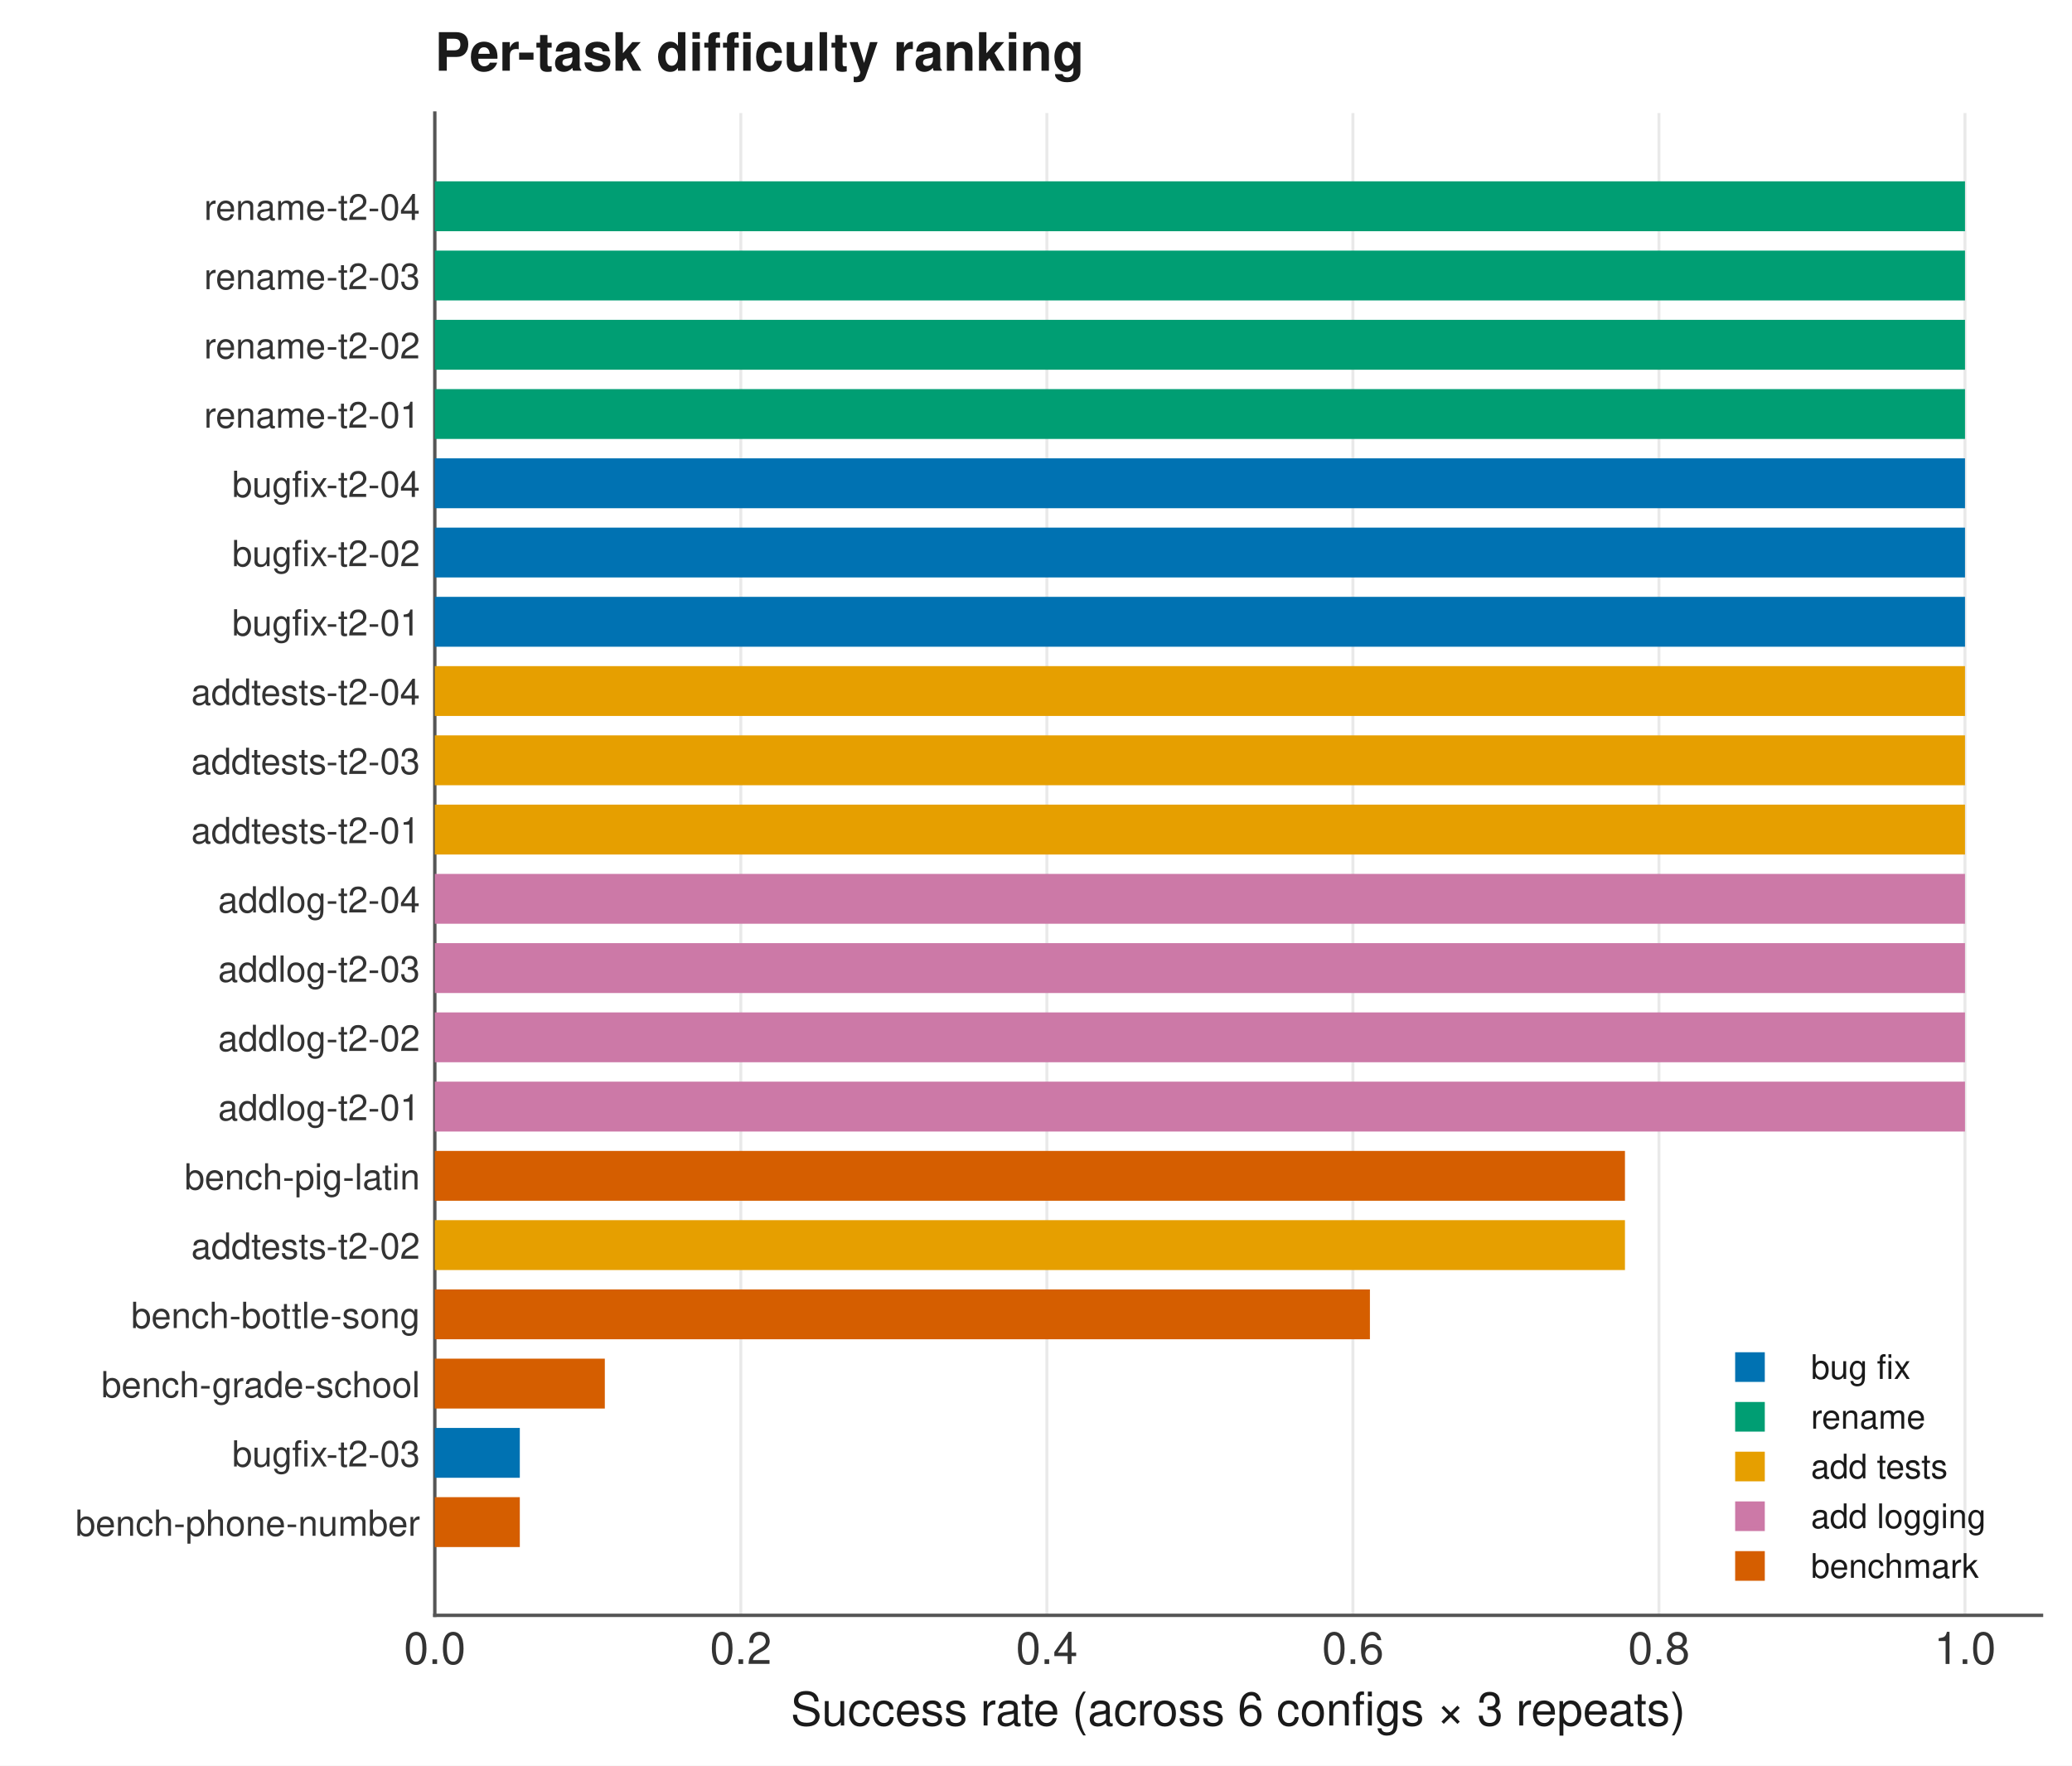
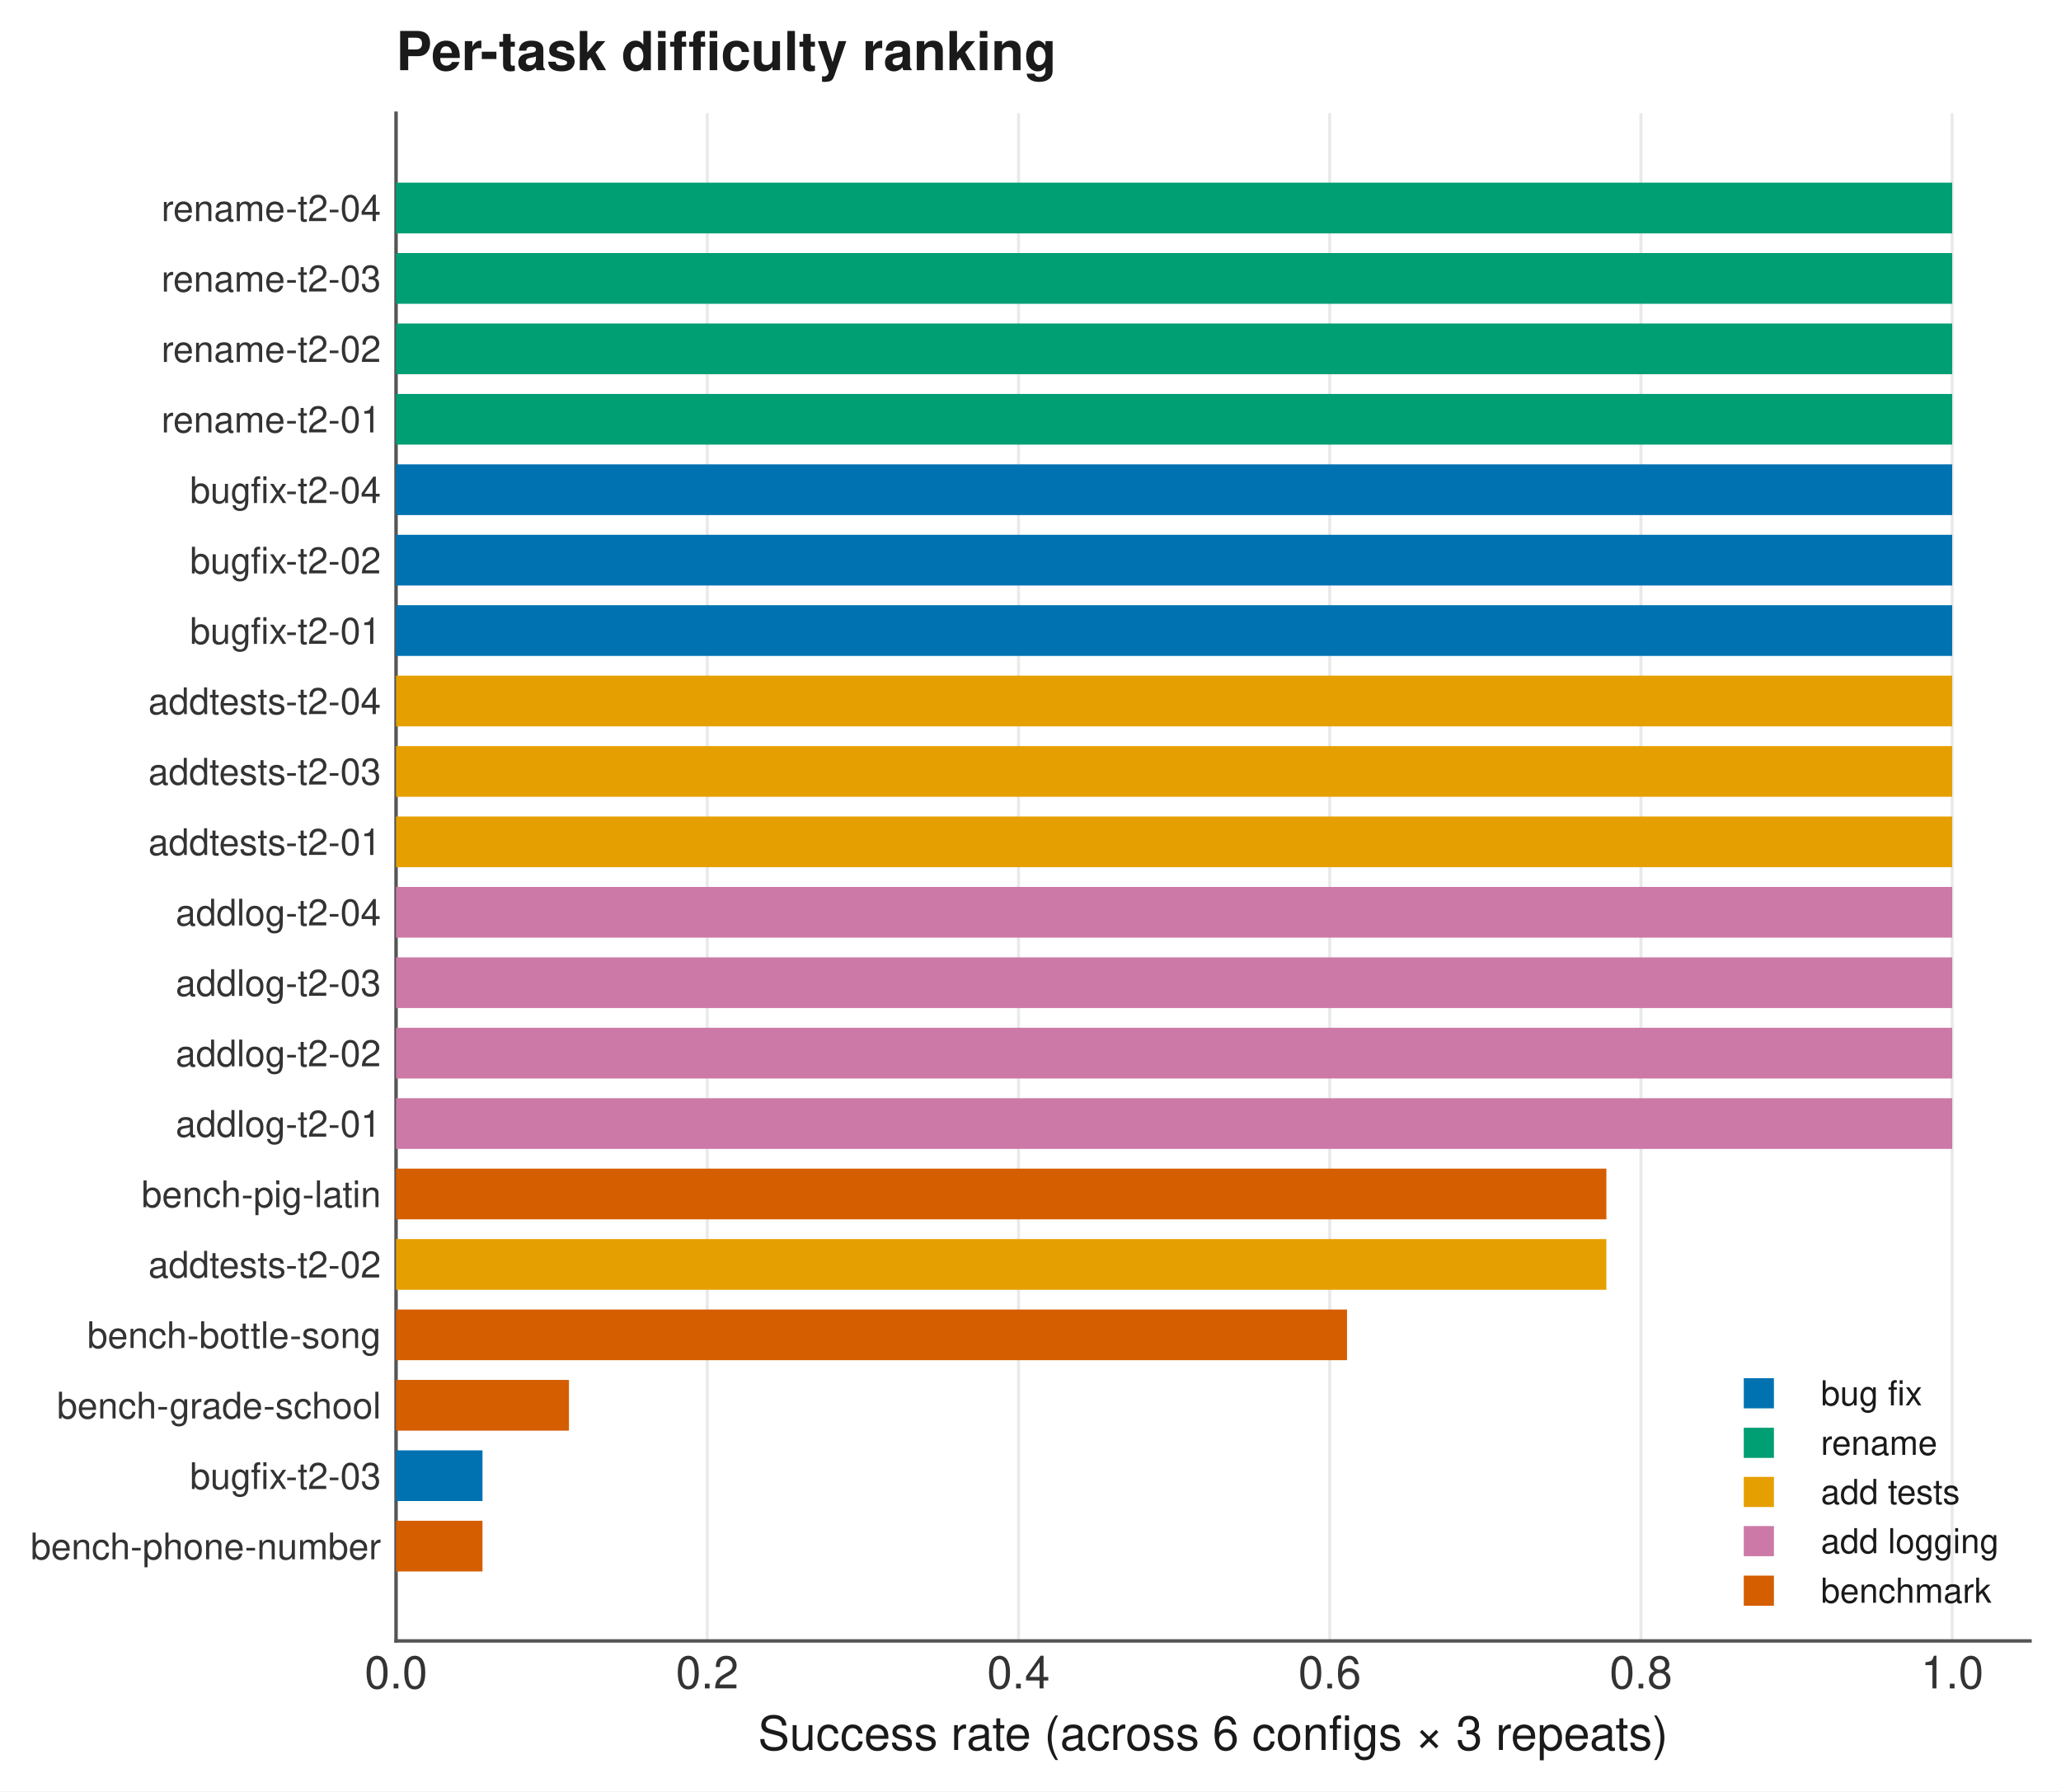
- <svg xmlns="http://www.w3.org/2000/svg" xmlns:xlink="http://www.w3.org/1999/xlink" width="489.322pt" height="417.022pt" viewBox="0 0 489.322 417.022" version="1.1">
+ <svg xmlns="http://www.w3.org/2000/svg" xmlns:xlink="http://www.w3.org/1999/xlink" width="478.609pt" height="416.07pt" viewBox="0 0 478.609 416.07" version="1.1">
  <defs>
    <style type="text/css">*{stroke-linejoin: round; stroke-linecap: butt}</style>
  </defs>
  <g id="figure_1">
    <g id="patch_1">
-       <path d="M 0 417.022  L 489.322 417.022  L 489.322 0  L 0 0  z " style="fill: #ffffff" />
+       <path d="M -0 416.07 L 478.609 416.07 L 478.609 0 L -0 0 z " style="fill: #ffffff" />
    </g>
    <g id="axes_1">
      <g id="patch_2">
-         <path d="M 102.682 381.514  L 482.122 381.514  L 482.122 26.698  L 102.682 26.698  z " style="fill: #ffffff" />
+         <path d="M 91.969 381.11 L 471.409 381.11 L 471.409 26.294 L 91.969 26.294 z " style="fill: #ffffff" />
      </g>
      <g id="matplotlib.axis_1">
        <g id="xtick_1">
          <g id="line2d_1">
-             <path d="M 102.682 381.514  L 102.682 26.698  " clip-path="url(#pb0997cccf2)" style="fill: none; stroke: #e9e9e9; stroke-width: 0.7; stroke-linecap: square" />
+             <path d="M 91.969 381.11 L 91.969 26.294 " clip-path="url(#p337d3f9222)" style="fill: none; stroke: #e9e9e9; stroke-width: 0.7; stroke-linecap: square" />
          </g>
          <g id="line2d_2" />
          <g id="text_1">
-             <text style="font-size: 10.5px; font-family: 'Helvetica', 'Arial', 'DejaVu Sans', sans-serif; text-anchor: middle; fill: #333333" x="102.682" y="392.992" transform="rotate(-0 102.682 392.9924)">0.0</text>
+             <text style="font-size: 10.5px; font-family: 'Helvetica', 'Arial', 'DejaVu Sans', sans-serif; text-anchor: middle; fill: #333333" x="91.969" y="392.142" transform="rotate(-0 91.9693 392.1419)">0.0</text>
          </g>
        </g>
        <g id="xtick_2">
          <g id="line2d_3">
-             <path d="M 174.956 381.514  L 174.956 26.698  " clip-path="url(#pb0997cccf2)" style="fill: none; stroke: #e9e9e9; stroke-width: 0.7; stroke-linecap: square" />
+             <path d="M 164.244 381.11 L 164.244 26.294 " clip-path="url(#p337d3f9222)" style="fill: none; stroke: #e9e9e9; stroke-width: 0.7; stroke-linecap: square" />
          </g>
          <g id="line2d_4" />
          <g id="text_2">
-             <text style="font-size: 10.5px; font-family: 'Helvetica', 'Arial', 'DejaVu Sans', sans-serif; text-anchor: middle; fill: #333333" x="174.956" y="392.992" transform="rotate(-0 174.9562 392.9924)">0.2</text>
+             <text style="font-size: 10.5px; font-family: 'Helvetica', 'Arial', 'DejaVu Sans', sans-serif; text-anchor: middle; fill: #333333" x="164.244" y="392.142" transform="rotate(-0 164.2436 392.1419)">0.2</text>
          </g>
        </g>
        <g id="xtick_3">
          <g id="line2d_5">
-             <path d="M 247.231 381.514  L 247.231 26.698  " clip-path="url(#pb0997cccf2)" style="fill: none; stroke: #e9e9e9; stroke-width: 0.7; stroke-linecap: square" />
+             <path d="M 236.518 381.11 L 236.518 26.294 " clip-path="url(#p337d3f9222)" style="fill: none; stroke: #e9e9e9; stroke-width: 0.7; stroke-linecap: square" />
          </g>
          <g id="line2d_6" />
          <g id="text_3">
-             <text style="font-size: 10.5px; font-family: 'Helvetica', 'Arial', 'DejaVu Sans', sans-serif; text-anchor: middle; fill: #333333" x="247.231" y="392.992" transform="rotate(-0 247.2305 392.9924)">0.4</text>
+             <text style="font-size: 10.5px; font-family: 'Helvetica', 'Arial', 'DejaVu Sans', sans-serif; text-anchor: middle; fill: #333333" x="236.518" y="392.142" transform="rotate(-0 236.5179 392.1419)">0.4</text>
          </g>
        </g>
        <g id="xtick_4">
          <g id="line2d_7">
-             <path d="M 319.505 381.514  L 319.505 26.698  " clip-path="url(#pb0997cccf2)" style="fill: none; stroke: #e9e9e9; stroke-width: 0.7; stroke-linecap: square" />
+             <path d="M 308.792 381.11 L 308.792 26.294 " clip-path="url(#p337d3f9222)" style="fill: none; stroke: #e9e9e9; stroke-width: 0.7; stroke-linecap: square" />
          </g>
          <g id="line2d_8" />
          <g id="text_4">
-             <text style="font-size: 10.5px; font-family: 'Helvetica', 'Arial', 'DejaVu Sans', sans-serif; text-anchor: middle; fill: #333333" x="319.505" y="392.992" transform="rotate(-0 319.5048 392.9924)">0.6</text>
+             <text style="font-size: 10.5px; font-family: 'Helvetica', 'Arial', 'DejaVu Sans', sans-serif; text-anchor: middle; fill: #333333" x="308.792" y="392.142" transform="rotate(-0 308.7922 392.1419)">0.6</text>
          </g>
        </g>
        <g id="xtick_5">
          <g id="line2d_9">
-             <path d="M 391.779 381.514  L 391.779 26.698  " clip-path="url(#pb0997cccf2)" style="fill: none; stroke: #e9e9e9; stroke-width: 0.7; stroke-linecap: square" />
+             <path d="M 381.066 381.11 L 381.066 26.294 " clip-path="url(#p337d3f9222)" style="fill: none; stroke: #e9e9e9; stroke-width: 0.7; stroke-linecap: square" />
          </g>
          <g id="line2d_10" />
          <g id="text_5">
-             <text style="font-size: 10.5px; font-family: 'Helvetica', 'Arial', 'DejaVu Sans', sans-serif; text-anchor: middle; fill: #333333" x="391.779" y="392.992" transform="rotate(-0 391.7791 392.9924)">0.8</text>
+             <text style="font-size: 10.5px; font-family: 'Helvetica', 'Arial', 'DejaVu Sans', sans-serif; text-anchor: middle; fill: #333333" x="381.066" y="392.142" transform="rotate(-0 381.0664 392.1419)">0.8</text>
          </g>
        </g>
        <g id="xtick_6">
          <g id="line2d_11">
-             <path d="M 464.053 381.514  L 464.053 26.698  " clip-path="url(#pb0997cccf2)" style="fill: none; stroke: #e9e9e9; stroke-width: 0.7; stroke-linecap: square" />
+             <path d="M 453.341 381.11 L 453.341 26.294 " clip-path="url(#p337d3f9222)" style="fill: none; stroke: #e9e9e9; stroke-width: 0.7; stroke-linecap: square" />
          </g>
          <g id="line2d_12" />
          <g id="text_6">
-             <text style="font-size: 10.5px; font-family: 'Helvetica', 'Arial', 'DejaVu Sans', sans-serif; text-anchor: middle; fill: #333333" x="464.053" y="392.992" transform="rotate(-0 464.0534 392.9924)">1.0</text>
+             <text style="font-size: 10.5px; font-family: 'Helvetica', 'Arial', 'DejaVu Sans', sans-serif; text-anchor: middle; fill: #333333" x="453.341" y="392.142" transform="rotate(-0 453.3407 392.1419)">1.0</text>
          </g>
        </g>
        <g id="text_7">
-           <text style="font-size: 11px; font-family: 'Helvetica', 'Arial', 'DejaVu Sans', sans-serif; text-anchor: middle; fill: #1a1a1a" x="292.402" y="407.534" transform="rotate(-0 292.402 407.5344)">Success rate (across 6 configs × 3 repeats)</text>
+           <text style="font-size: 11px; font-family: 'Helvetica', 'Arial', 'DejaVu Sans', sans-serif; text-anchor: middle; fill: #1a1a1a" x="281.689" y="406.436" transform="rotate(-0 281.6893 406.4361)">Success rate (across 6 configs × 3 repeats)</text>
        </g>
      </g>
      <g id="matplotlib.axis_2">
        <g id="ytick_1">
          <g id="line2d_13" />
          <g id="text_8">
-             <text style="font-size: 8.5px; font-family: 'Helvetica', 'Arial', 'DejaVu Sans', sans-serif; text-anchor: end; fill: #333333" x="99.182" y="362.727" transform="rotate(-0 99.18195 362.7269)">bench-phone-number</text>
+             <text style="font-size: 8.5px; font-family: 'Helvetica', 'Arial', 'DejaVu Sans', sans-serif; text-anchor: end; fill: #333333" x="88.469" y="362.152" transform="rotate(-0 88.4693 362.1519)">bench-phone-number</text>
          </g>
        </g>
        <g id="ytick_2">
          <g id="line2d_14" />
          <g id="text_9">
-             <text style="font-size: 8.5px; font-family: 'Helvetica', 'Arial', 'DejaVu Sans', sans-serif; text-anchor: end; fill: #333333" x="99.182" y="346.37" transform="rotate(-0 99.18195 346.3699)">bugfix-t2-03</text>
+             <text style="font-size: 8.5px; font-family: 'Helvetica', 'Arial', 'DejaVu Sans', sans-serif; text-anchor: end; fill: #333333" x="88.469" y="345.828" transform="rotate(-0 88.4693 345.8281)">bugfix-t2-03</text>
          </g>
        </g>
        <g id="ytick_3">
          <g id="line2d_15" />
          <g id="text_10">
-             <text style="font-size: 8.5px; font-family: 'Helvetica', 'Arial', 'DejaVu Sans', sans-serif; text-anchor: end; fill: #333333" x="99.182" y="330.013" transform="rotate(-0 99.18195 330.0129)">bench-grade-school</text>
+             <text style="font-size: 8.5px; font-family: 'Helvetica', 'Arial', 'DejaVu Sans', sans-serif; text-anchor: end; fill: #333333" x="88.469" y="329.438" transform="rotate(-0 88.4693 329.4379)">bench-grade-school</text>
          </g>
        </g>
        <g id="ytick_4">
          <g id="line2d_16" />
          <g id="text_11">
-             <text style="font-size: 8.5px; font-family: 'Helvetica', 'Arial', 'DejaVu Sans', sans-serif; text-anchor: end; fill: #333333" x="99.182" y="313.656" transform="rotate(-0 99.18195 313.6559)">bench-bottle-song</text>
+             <text style="font-size: 8.5px; font-family: 'Helvetica', 'Arial', 'DejaVu Sans', sans-serif; text-anchor: end; fill: #333333" x="88.469" y="313.081" transform="rotate(-0 88.4693 313.0809)">bench-bottle-song</text>
          </g>
        </g>
        <g id="ytick_5">
          <g id="line2d_17" />
          <g id="text_12">
-             <text style="font-size: 8.5px; font-family: 'Helvetica', 'Arial', 'DejaVu Sans', sans-serif; text-anchor: end; fill: #333333" x="99.182" y="297.299" transform="rotate(-0 99.18195 297.2989)">addtests-t2-02</text>
+             <text style="font-size: 8.5px; font-family: 'Helvetica', 'Arial', 'DejaVu Sans', sans-serif; text-anchor: end; fill: #333333" x="88.469" y="296.714" transform="rotate(-0 88.4693 296.714)">addtests-t2-02</text>
          </g>
        </g>
        <g id="ytick_6">
          <g id="line2d_18" />
          <g id="text_13">
-             <text style="font-size: 8.5px; font-family: 'Helvetica', 'Arial', 'DejaVu Sans', sans-serif; text-anchor: end; fill: #333333" x="99.182" y="280.942" transform="rotate(-0 99.18195 280.9419)">bench-pig-latin</text>
+             <text style="font-size: 8.5px; font-family: 'Helvetica', 'Arial', 'DejaVu Sans', sans-serif; text-anchor: end; fill: #333333" x="88.469" y="280.367" transform="rotate(-0 88.4693 280.3669)">bench-pig-latin</text>
          </g>
        </g>
        <g id="ytick_7">
          <g id="line2d_19" />
          <g id="text_14">
-             <text style="font-size: 8.5px; font-family: 'Helvetica', 'Arial', 'DejaVu Sans', sans-serif; text-anchor: end; fill: #333333" x="99.182" y="264.585" transform="rotate(-0 99.18195 264.5849)">addlog-t2-01</text>
+             <text style="font-size: 8.5px; font-family: 'Helvetica', 'Arial', 'DejaVu Sans', sans-serif; text-anchor: end; fill: #333333" x="88.469" y="264.01" transform="rotate(-0 88.4693 264.0099)">addlog-t2-01</text>
          </g>
        </g>
        <g id="ytick_8">
          <g id="line2d_20" />
          <g id="text_15">
-             <text style="font-size: 8.5px; font-family: 'Helvetica', 'Arial', 'DejaVu Sans', sans-serif; text-anchor: end; fill: #333333" x="99.182" y="248.228" transform="rotate(-0 99.18195 248.2279)">addlog-t2-02</text>
+             <text style="font-size: 8.5px; font-family: 'Helvetica', 'Arial', 'DejaVu Sans', sans-serif; text-anchor: end; fill: #333333" x="88.469" y="247.653" transform="rotate(-0 88.4693 247.6529)">addlog-t2-02</text>
          </g>
        </g>
        <g id="ytick_9">
          <g id="line2d_21" />
          <g id="text_16">
-             <text style="font-size: 8.5px; font-family: 'Helvetica', 'Arial', 'DejaVu Sans', sans-serif; text-anchor: end; fill: #333333" x="99.182" y="231.871" transform="rotate(-0 99.18195 231.8709)">addlog-t2-03</text>
+             <text style="font-size: 8.5px; font-family: 'Helvetica', 'Arial', 'DejaVu Sans', sans-serif; text-anchor: end; fill: #333333" x="88.469" y="231.296" transform="rotate(-0 88.4693 231.2959)">addlog-t2-03</text>
          </g>
        </g>
        <g id="ytick_10">
          <g id="line2d_22" />
          <g id="text_17">
-             <text style="font-size: 8.5px; font-family: 'Helvetica', 'Arial', 'DejaVu Sans', sans-serif; text-anchor: end; fill: #333333" x="99.182" y="215.514" transform="rotate(-0 99.18195 215.5139)">addlog-t2-04</text>
+             <text style="font-size: 8.5px; font-family: 'Helvetica', 'Arial', 'DejaVu Sans', sans-serif; text-anchor: end; fill: #333333" x="88.469" y="214.939" transform="rotate(-0 88.4693 214.9389)">addlog-t2-04</text>
          </g>
        </g>
        <g id="ytick_11">
          <g id="line2d_23" />
          <g id="text_18">
-             <text style="font-size: 8.5px; font-family: 'Helvetica', 'Arial', 'DejaVu Sans', sans-serif; text-anchor: end; fill: #333333" x="99.182" y="199.157" transform="rotate(-0 99.18195 199.1569)">addtests-t2-01</text>
+             <text style="font-size: 8.5px; font-family: 'Helvetica', 'Arial', 'DejaVu Sans', sans-serif; text-anchor: end; fill: #333333" x="88.469" y="198.572" transform="rotate(-0 88.4693 198.572)">addtests-t2-01</text>
          </g>
        </g>
        <g id="ytick_12">
          <g id="line2d_24" />
          <g id="text_19">
-             <text style="font-size: 8.5px; font-family: 'Helvetica', 'Arial', 'DejaVu Sans', sans-serif; text-anchor: end; fill: #333333" x="99.182" y="182.8" transform="rotate(-0 99.18195 182.7999)">addtests-t2-03</text>
+             <text style="font-size: 8.5px; font-family: 'Helvetica', 'Arial', 'DejaVu Sans', sans-serif; text-anchor: end; fill: #333333" x="88.469" y="182.215" transform="rotate(-0 88.4693 182.215)">addtests-t2-03</text>
          </g>
        </g>
        <g id="ytick_13">
          <g id="line2d_25" />
          <g id="text_20">
-             <text style="font-size: 8.5px; font-family: 'Helvetica', 'Arial', 'DejaVu Sans', sans-serif; text-anchor: end; fill: #333333" x="99.182" y="166.443" transform="rotate(-0 99.18195 166.4429)">addtests-t2-04</text>
+             <text style="font-size: 8.5px; font-family: 'Helvetica', 'Arial', 'DejaVu Sans', sans-serif; text-anchor: end; fill: #333333" x="88.469" y="165.858" transform="rotate(-0 88.4693 165.858)">addtests-t2-04</text>
          </g>
        </g>
        <g id="ytick_14">
          <g id="line2d_26" />
          <g id="text_21">
-             <text style="font-size: 8.5px; font-family: 'Helvetica', 'Arial', 'DejaVu Sans', sans-serif; text-anchor: end; fill: #333333" x="99.182" y="150.086" transform="rotate(-0 99.18195 150.0859)">bugfix-t2-01</text>
+             <text style="font-size: 8.5px; font-family: 'Helvetica', 'Arial', 'DejaVu Sans', sans-serif; text-anchor: end; fill: #333333" x="88.469" y="149.544" transform="rotate(-0 88.4693 149.5441)">bugfix-t2-01</text>
          </g>
        </g>
        <g id="ytick_15">
          <g id="line2d_27" />
          <g id="text_22">
-             <text style="font-size: 8.5px; font-family: 'Helvetica', 'Arial', 'DejaVu Sans', sans-serif; text-anchor: end; fill: #333333" x="99.182" y="133.729" transform="rotate(-0 99.18195 133.7289)">bugfix-t2-02</text>
+             <text style="font-size: 8.5px; font-family: 'Helvetica', 'Arial', 'DejaVu Sans', sans-serif; text-anchor: end; fill: #333333" x="88.469" y="133.187" transform="rotate(-0 88.4693 133.1871)">bugfix-t2-02</text>
          </g>
        </g>
        <g id="ytick_16">
          <g id="line2d_28" />
          <g id="text_23">
-             <text style="font-size: 8.5px; font-family: 'Helvetica', 'Arial', 'DejaVu Sans', sans-serif; text-anchor: end; fill: #333333" x="99.182" y="117.372" transform="rotate(-0 99.18195 117.3719)">bugfix-t2-04</text>
+             <text style="font-size: 8.5px; font-family: 'Helvetica', 'Arial', 'DejaVu Sans', sans-serif; text-anchor: end; fill: #333333" x="88.469" y="116.83" transform="rotate(-0 88.4693 116.8301)">bugfix-t2-04</text>
          </g>
        </g>
        <g id="ytick_17">
          <g id="line2d_29" />
          <g id="text_24">
-             <text style="font-size: 8.5px; font-family: 'Helvetica', 'Arial', 'DejaVu Sans', sans-serif; text-anchor: end; fill: #333333" x="99.182" y="101.015" transform="rotate(-0 99.18195 101.0149)">rename-t2-01</text>
+             <text style="font-size: 8.5px; font-family: 'Helvetica', 'Arial', 'DejaVu Sans', sans-serif; text-anchor: end; fill: #333333" x="88.469" y="100.43" transform="rotate(-0 88.4693 100.43)">rename-t2-01</text>
          </g>
        </g>
        <g id="ytick_18">
          <g id="line2d_30" />
          <g id="text_25">
-             <text style="font-size: 8.5px; font-family: 'Helvetica', 'Arial', 'DejaVu Sans', sans-serif; text-anchor: end; fill: #333333" x="99.182" y="84.658" transform="rotate(-0 99.18195 84.6579)">rename-t2-02</text>
+             <text style="font-size: 8.5px; font-family: 'Helvetica', 'Arial', 'DejaVu Sans', sans-serif; text-anchor: end; fill: #333333" x="88.469" y="84.073" transform="rotate(-0 88.4693 84.07298)">rename-t2-02</text>
          </g>
        </g>
        <g id="ytick_19">
          <g id="line2d_31" />
          <g id="text_26">
-             <text style="font-size: 8.5px; font-family: 'Helvetica', 'Arial', 'DejaVu Sans', sans-serif; text-anchor: end; fill: #333333" x="99.182" y="68.301" transform="rotate(-0 99.18195 68.3009)">rename-t2-03</text>
+             <text style="font-size: 8.5px; font-family: 'Helvetica', 'Arial', 'DejaVu Sans', sans-serif; text-anchor: end; fill: #333333" x="88.469" y="67.716" transform="rotate(-0 88.4693 67.71598)">rename-t2-03</text>
          </g>
        </g>
        <g id="ytick_20">
          <g id="line2d_32" />
          <g id="text_27">
-             <text style="font-size: 8.5px; font-family: 'Helvetica', 'Arial', 'DejaVu Sans', sans-serif; text-anchor: end; fill: #333333" x="99.182" y="51.944" transform="rotate(-0 99.18195 51.9439)">rename-t2-04</text>
+             <text style="font-size: 8.5px; font-family: 'Helvetica', 'Arial', 'DejaVu Sans', sans-serif; text-anchor: end; fill: #333333" x="88.469" y="51.359" transform="rotate(-0 88.4693 51.35898)">rename-t2-04</text>
          </g>
        </g>
      </g>
      <g id="patch_3">
-         <path d="M 102.682 381.514  L 102.682 26.698  " style="fill: none; stroke: #555555; stroke-width: 0.8; stroke-linejoin: miter; stroke-linecap: square" />
+         <path d="M 91.969 381.11 L 91.969 26.294 " style="fill: none; stroke: #555555; stroke-width: 0.8; stroke-linejoin: miter; stroke-linecap: square" />
      </g>
      <g id="patch_4">
-         <path d="M 102.682 381.514  L 482.122 381.514  " style="fill: none; stroke: #555555; stroke-width: 0.8; stroke-linejoin: miter; stroke-linecap: square" />
+         <path d="M 91.969 381.11 L 471.409 381.11 " style="fill: none; stroke: #555555; stroke-width: 0.8; stroke-linejoin: miter; stroke-linecap: square" />
      </g>
      <g id="patch_5">
-         <path d="M 102.682 365.386  L 122.758 365.386  L 122.758 353.609  L 102.682 353.609  z " clip-path="url(#pb0997cccf2)" style="fill: #d55e00" />
+         <path d="M 91.969 364.982 L 112.046 364.982 L 112.046 353.205 L 91.969 353.205 z " clip-path="url(#p337d3f9222)" style="fill: #d55e00" />
      </g>
      <g id="patch_6">
-         <path d="M 102.682 349.029  L 122.758 349.029  L 122.758 337.252  L 102.682 337.252  z " clip-path="url(#pb0997cccf2)" style="fill: #0072b2" />
+         <path d="M 91.969 348.625 L 112.046 348.625 L 112.046 336.848 L 91.969 336.848 z " clip-path="url(#p337d3f9222)" style="fill: #0072b2" />
      </g>
      <g id="patch_7">
-         <path d="M 102.682 332.672  L 142.834 332.672  L 142.834 320.895  L 102.682 320.895  z " clip-path="url(#pb0997cccf2)" style="fill: #d55e00" />
+         <path d="M 91.969 332.268 L 132.122 332.268 L 132.122 320.491 L 91.969 320.491 z " clip-path="url(#p337d3f9222)" style="fill: #d55e00" />
      </g>
      <g id="patch_8">
-         <path d="M 102.682 316.315  L 323.52 316.315  L 323.52 304.538  L 102.682 304.538  z " clip-path="url(#pb0997cccf2)" style="fill: #d55e00" />
+         <path d="M 91.969 315.911 L 312.807 315.911 L 312.807 304.134 L 91.969 304.134 z " clip-path="url(#p337d3f9222)" style="fill: #d55e00" />
      </g>
      <g id="patch_9">
-         <path d="M 102.682 299.958  L 383.749 299.958  L 383.749 288.181  L 102.682 288.181  z " clip-path="url(#pb0997cccf2)" style="fill: #e69f00" />
+         <path d="M 91.969 299.554 L 373.036 299.554 L 373.036 287.777 L 91.969 287.777 z " clip-path="url(#p337d3f9222)" style="fill: #e69f00" />
      </g>
      <g id="patch_10">
-         <path d="M 102.682 283.601  L 383.749 283.601  L 383.749 271.824  L 102.682 271.824  z " clip-path="url(#pb0997cccf2)" style="fill: #d55e00" />
+         <path d="M 91.969 283.197 L 373.036 283.197 L 373.036 271.42 L 91.969 271.42 z " clip-path="url(#p337d3f9222)" style="fill: #d55e00" />
      </g>
      <g id="patch_11">
-         <path d="M 102.682 267.244  L 464.053 267.244  L 464.053 255.467  L 102.682 255.467  z " clip-path="url(#pb0997cccf2)" style="fill: #cc79a7" />
+         <path d="M 91.969 266.84 L 453.341 266.84 L 453.341 255.063 L 91.969 255.063 z " clip-path="url(#p337d3f9222)" style="fill: #cc79a7" />
      </g>
      <g id="patch_12">
-         <path d="M 102.682 250.887  L 464.053 250.887  L 464.053 239.11  L 102.682 239.11  z " clip-path="url(#pb0997cccf2)" style="fill: #cc79a7" />
+         <path d="M 91.969 250.483 L 453.341 250.483 L 453.341 238.706 L 91.969 238.706 z " clip-path="url(#p337d3f9222)" style="fill: #cc79a7" />
      </g>
      <g id="patch_13">
-         <path d="M 102.682 234.53  L 464.053 234.53  L 464.053 222.753  L 102.682 222.753  z " clip-path="url(#pb0997cccf2)" style="fill: #cc79a7" />
+         <path d="M 91.969 234.126 L 453.341 234.126 L 453.341 222.349 L 91.969 222.349 z " clip-path="url(#p337d3f9222)" style="fill: #cc79a7" />
      </g>
      <g id="patch_14">
-         <path d="M 102.682 218.173  L 464.053 218.173  L 464.053 206.396  L 102.682 206.396  z " clip-path="url(#pb0997cccf2)" style="fill: #cc79a7" />
+         <path d="M 91.969 217.769 L 453.341 217.769 L 453.341 205.992 L 91.969 205.992 z " clip-path="url(#p337d3f9222)" style="fill: #cc79a7" />
      </g>
      <g id="patch_15">
-         <path d="M 102.682 201.816  L 464.053 201.816  L 464.053 190.039  L 102.682 190.039  z " clip-path="url(#pb0997cccf2)" style="fill: #e69f00" />
+         <path d="M 91.969 201.412 L 453.341 201.412 L 453.341 189.635 L 91.969 189.635 z " clip-path="url(#p337d3f9222)" style="fill: #e69f00" />
      </g>
      <g id="patch_16">
-         <path d="M 102.682 185.459  L 464.053 185.459  L 464.053 173.682  L 102.682 173.682  z " clip-path="url(#pb0997cccf2)" style="fill: #e69f00" />
+         <path d="M 91.969 185.055 L 453.341 185.055 L 453.341 173.278 L 91.969 173.278 z " clip-path="url(#p337d3f9222)" style="fill: #e69f00" />
      </g>
      <g id="patch_17">
-         <path d="M 102.682 169.102  L 464.053 169.102  L 464.053 157.325  L 102.682 157.325  z " clip-path="url(#pb0997cccf2)" style="fill: #e69f00" />
+         <path d="M 91.969 168.698 L 453.341 168.698 L 453.341 156.921 L 91.969 156.921 z " clip-path="url(#p337d3f9222)" style="fill: #e69f00" />
      </g>
      <g id="patch_18">
-         <path d="M 102.682 152.745  L 464.053 152.745  L 464.053 140.968  L 102.682 140.968  z " clip-path="url(#pb0997cccf2)" style="fill: #0072b2" />
+         <path d="M 91.969 152.341 L 453.341 152.341 L 453.341 140.564 L 91.969 140.564 z " clip-path="url(#p337d3f9222)" style="fill: #0072b2" />
      </g>
      <g id="patch_19">
-         <path d="M 102.682 136.388  L 464.053 136.388  L 464.053 124.611  L 102.682 124.611  z " clip-path="url(#pb0997cccf2)" style="fill: #0072b2" />
+         <path d="M 91.969 135.984 L 453.341 135.984 L 453.341 124.207 L 91.969 124.207 z " clip-path="url(#p337d3f9222)" style="fill: #0072b2" />
      </g>
      <g id="patch_20">
-         <path d="M 102.682 120.031  L 464.053 120.031  L 464.053 108.254  L 102.682 108.254  z " clip-path="url(#pb0997cccf2)" style="fill: #0072b2" />
+         <path d="M 91.969 119.627 L 453.341 119.627 L 453.341 107.85 L 91.969 107.85 z " clip-path="url(#p337d3f9222)" style="fill: #0072b2" />
      </g>
      <g id="patch_21">
-         <path d="M 102.682 103.674  L 464.053 103.674  L 464.053 91.897  L 102.682 91.897  z " clip-path="url(#pb0997cccf2)" style="fill: #009e73" />
+         <path d="M 91.969 103.27 L 453.341 103.27 L 453.341 91.493 L 91.969 91.493 z " clip-path="url(#p337d3f9222)" style="fill: #009e73" />
      </g>
      <g id="patch_22">
-         <path d="M 102.682 87.317  L 464.053 87.317  L 464.053 75.54  L 102.682 75.54  z " clip-path="url(#pb0997cccf2)" style="fill: #009e73" />
+         <path d="M 91.969 86.913 L 453.341 86.913 L 453.341 75.136 L 91.969 75.136 z " clip-path="url(#p337d3f9222)" style="fill: #009e73" />
      </g>
      <g id="patch_23">
-         <path d="M 102.682 70.96  L 464.053 70.96  L 464.053 59.183  L 102.682 59.183  z " clip-path="url(#pb0997cccf2)" style="fill: #009e73" />
+         <path d="M 91.969 70.556 L 453.341 70.556 L 453.341 58.779 L 91.969 58.779 z " clip-path="url(#p337d3f9222)" style="fill: #009e73" />
      </g>
      <g id="patch_24">
-         <path d="M 102.682 54.603  L 464.053 54.603  L 464.053 42.826  L 102.682 42.826  z " clip-path="url(#pb0997cccf2)" style="fill: #009e73" />
+         <path d="M 91.969 54.199 L 453.341 54.199 L 453.341 42.422 L 91.969 42.422 z " clip-path="url(#p337d3f9222)" style="fill: #009e73" />
      </g>
      <g id="text_28">
-         <text style="font-weight: 700; font-size: 12.5px; font-family: 'Helvetica', 'Arial', 'DejaVu Sans', sans-serif; text-anchor: start; fill: #1a1a1a" x="102.682" y="16.698" transform="rotate(-0 102.682 16.69805)">Per-task difficulty ranking</text>
+         <text style="font-weight: 700; font-size: 12.5px; font-family: 'Helvetica', 'Arial', 'DejaVu Sans', sans-serif; text-anchor: start; fill: #1a1a1a" x="91.969" y="16.294" transform="rotate(-0 91.9693 16.29375)">Per-task difficulty ranking</text>
      </g>
      <g id="legend_1">
        <g id="line2d_33">
          <defs>
-             <path id="m9db1ed46ed" d="M -3 3  L 3 3  L 3 -3  L -3 -3  z " style="stroke: #0072b2; stroke-linejoin: miter" />
-           </defs>
-           <g>
-             <use xlink:href="#m9db1ed46ed" x="413.273" y="322.88" style="fill: #0072b2; stroke: #0072b2; stroke-linejoin: miter" />
+             <path id="m9db1ed46ed" d="M -3 3 L 3 3 L 3 -3 L -3 -3 z " style="stroke: #0072b2; stroke-linejoin: miter" />
+           </defs>
+           <g>
+             <use xlink:href="#m9db1ed46ed" x="408.442" y="323.594" style="fill: #0072b2; stroke: #0072b2; stroke-linejoin: miter" />
          </g>
        </g>
        <g id="text_29">
-           <text style="font-size: 8px; font-family: 'Helvetica', 'Arial', 'DejaVu Sans', sans-serif; text-anchor: start; fill: #1a1a1a" x="427.673" y="325.68" transform="rotate(-0 427.6732 325.6803)">bug fix</text>
+           <text style="font-size: 8px; font-family: 'Helvetica', 'Arial', 'DejaVu Sans', sans-serif; text-anchor: start; fill: #1a1a1a" x="422.842" y="326.394" transform="rotate(-0 422.8418 326.3935)">bug fix</text>
        </g>
        <g id="line2d_34">
          <defs>
-             <path id="m2f597e390d" d="M -3 3  L 3 3  L 3 -3  L -3 -3  z " style="stroke: #009e73; stroke-linejoin: miter" />
-           </defs>
-           <g>
-             <use xlink:href="#m2f597e390d" x="413.273" y="334.623" style="fill: #009e73; stroke: #009e73; stroke-linejoin: miter" />
+             <path id="m2f597e390d" d="M -3 3 L 3 3 L 3 -3 L -3 -3 z " style="stroke: #009e73; stroke-linejoin: miter" />
+           </defs>
+           <g>
+             <use xlink:href="#m2f597e390d" x="408.442" y="335.102" style="fill: #009e73; stroke: #009e73; stroke-linejoin: miter" />
          </g>
        </g>
        <g id="text_30">
-           <text style="font-size: 8px; font-family: 'Helvetica', 'Arial', 'DejaVu Sans', sans-serif; text-anchor: start; fill: #1a1a1a" x="427.673" y="337.423" transform="rotate(-0 427.6732 337.4228)">rename</text>
+           <text style="font-size: 8px; font-family: 'Helvetica', 'Arial', 'DejaVu Sans', sans-serif; text-anchor: start; fill: #1a1a1a" x="422.842" y="337.902" transform="rotate(-0 422.8418 337.9022)">rename</text>
        </g>
        <g id="line2d_35">
          <defs>
-             <path id="m5f87af5188" d="M -3 3  L 3 3  L 3 -3  L -3 -3  z " style="stroke: #e69f00; stroke-linejoin: miter" />
-           </defs>
-           <g>
-             <use xlink:href="#m5f87af5188" x="413.273" y="346.365" style="fill: #e69f00; stroke: #e69f00; stroke-linejoin: miter" />
+             <path id="m5f87af5188" d="M -3 3 L 3 3 L 3 -3 L -3 -3 z " style="stroke: #e69f00; stroke-linejoin: miter" />
+           </defs>
+           <g>
+             <use xlink:href="#m5f87af5188" x="408.442" y="346.509" style="fill: #e69f00; stroke: #e69f00; stroke-linejoin: miter" />
          </g>
        </g>
        <g id="text_31">
-           <text style="font-size: 8px; font-family: 'Helvetica', 'Arial', 'DejaVu Sans', sans-serif; text-anchor: start; fill: #1a1a1a" x="427.673" y="349.165" transform="rotate(-0 427.6732 349.1653)">add tests</text>
+           <text style="font-size: 8px; font-family: 'Helvetica', 'Arial', 'DejaVu Sans', sans-serif; text-anchor: start; fill: #1a1a1a" x="422.842" y="349.308" transform="rotate(-0 422.8418 349.3085)">add tests</text>
        </g>
        <g id="line2d_36">
          <defs>
-             <path id="mee732138bb" d="M -3 3  L 3 3  L 3 -3  L -3 -3  z " style="stroke: #cc79a7; stroke-linejoin: miter" />
-           </defs>
-           <g>
-             <use xlink:href="#mee732138bb" x="413.273" y="358.108" style="fill: #cc79a7; stroke: #cc79a7; stroke-linejoin: miter" />
+             <path id="mee732138bb" d="M -3 3 L 3 3 L 3 -3 L -3 -3 z " style="stroke: #cc79a7; stroke-linejoin: miter" />
+           </defs>
+           <g>
+             <use xlink:href="#mee732138bb" x="408.442" y="357.933" style="fill: #cc79a7; stroke: #cc79a7; stroke-linejoin: miter" />
          </g>
        </g>
        <g id="text_32">
-           <text style="font-size: 8px; font-family: 'Helvetica', 'Arial', 'DejaVu Sans', sans-serif; text-anchor: start; fill: #1a1a1a" x="427.673" y="360.908" transform="rotate(-0 427.6732 360.9078)">add logging</text>
+           <text style="font-size: 8px; font-family: 'Helvetica', 'Arial', 'DejaVu Sans', sans-serif; text-anchor: start; fill: #1a1a1a" x="422.842" y="360.733" transform="rotate(-0 422.8418 360.7335)">add logging</text>
        </g>
        <g id="line2d_37">
          <defs>
-             <path id="mf84865fb96" d="M -3 3  L 3 3  L 3 -3  L -3 -3  z " style="stroke: #d55e00; stroke-linejoin: miter" />
-           </defs>
-           <g>
-             <use xlink:href="#mf84865fb96" x="413.273" y="369.85" style="fill: #d55e00; stroke: #d55e00; stroke-linejoin: miter" />
+             <path id="mf84865fb96" d="M -3 3 L 3 3 L 3 -3 L -3 -3 z " style="stroke: #d55e00; stroke-linejoin: miter" />
+           </defs>
+           <g>
+             <use xlink:href="#mf84865fb96" x="408.442" y="369.442" style="fill: #d55e00; stroke: #d55e00; stroke-linejoin: miter" />
          </g>
        </g>
        <g id="text_33">
-           <text style="font-size: 8px; font-family: 'Helvetica', 'Arial', 'DejaVu Sans', sans-serif; text-anchor: start; fill: #1a1a1a" x="427.673" y="372.65" transform="rotate(-0 427.6732 372.6503)">benchmark</text>
+           <text style="font-size: 8px; font-family: 'Helvetica', 'Arial', 'DejaVu Sans', sans-serif; text-anchor: start; fill: #1a1a1a" x="422.842" y="372.242" transform="rotate(-0 422.8418 372.2423)">benchmark</text>
        </g>
      </g>
    </g>
  </g>
  <defs>
-     <clipPath id="pb0997cccf2">
-       <rect x="102.682" y="26.698" width="379.44" height="354.816" />
+     <clipPath id="p337d3f9222">
+       <rect x="91.969" y="26.294" width="379.44" height="354.816" />
    </clipPath>
  </defs>
</svg>
